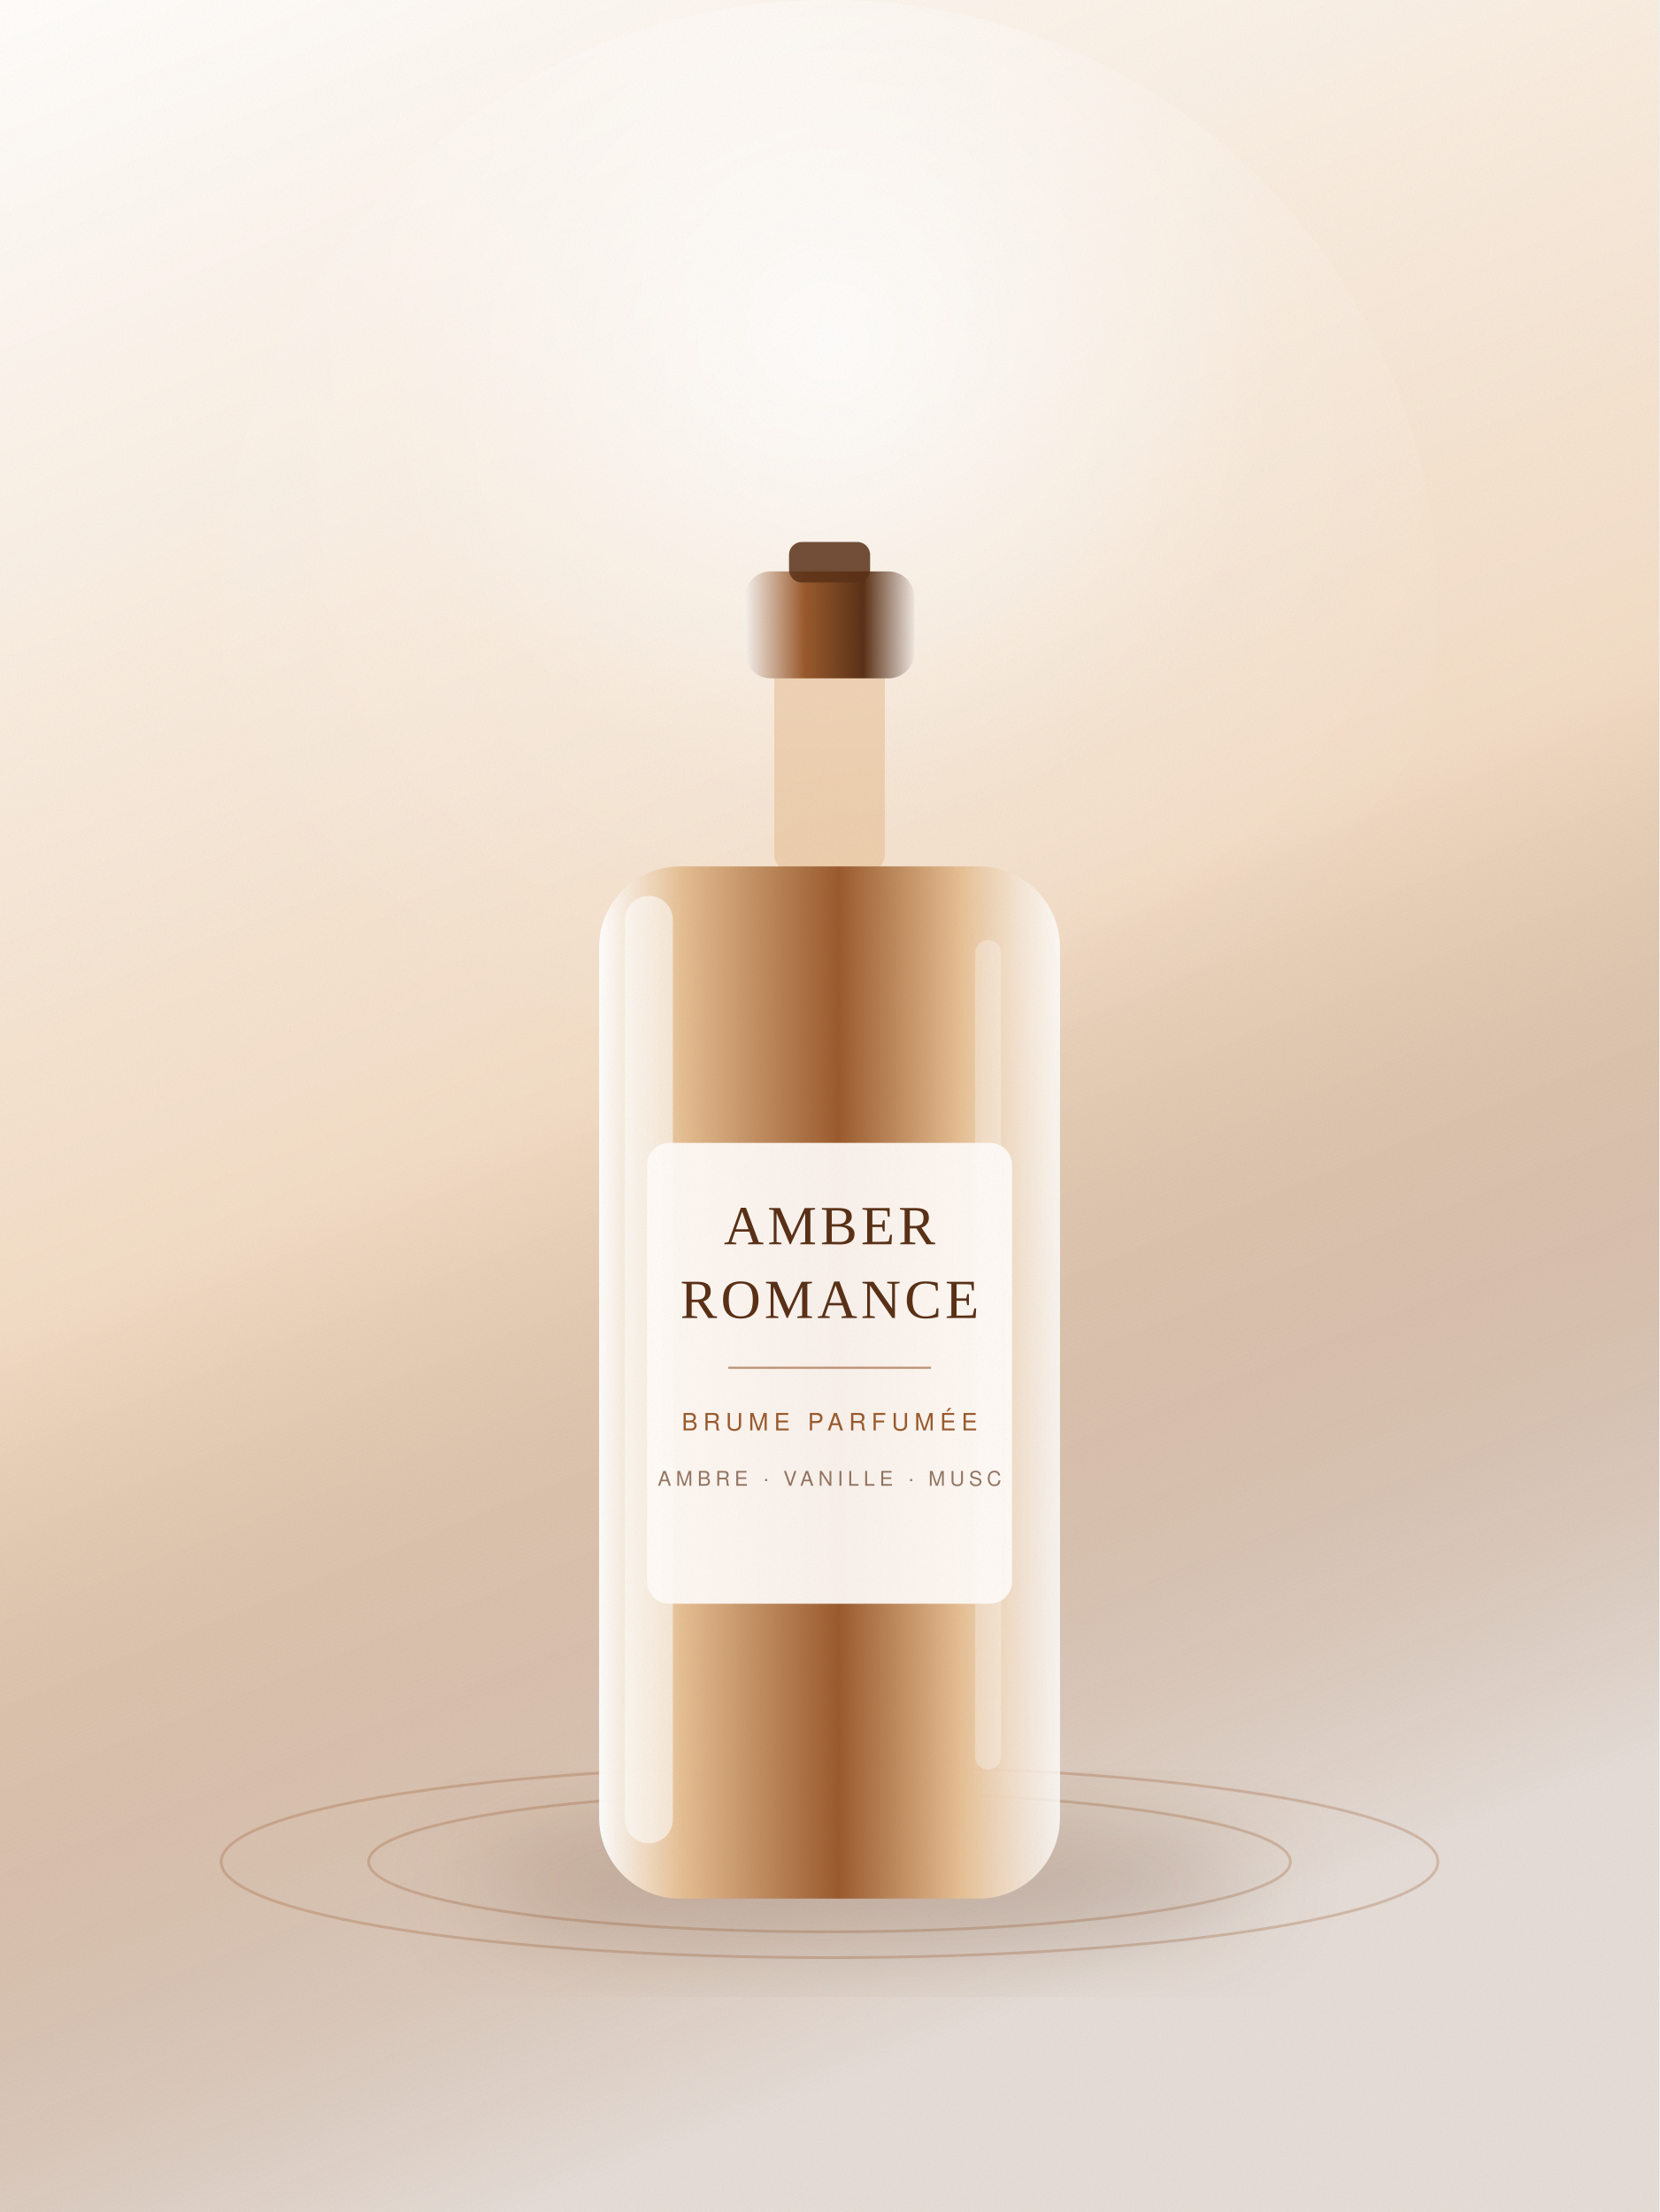
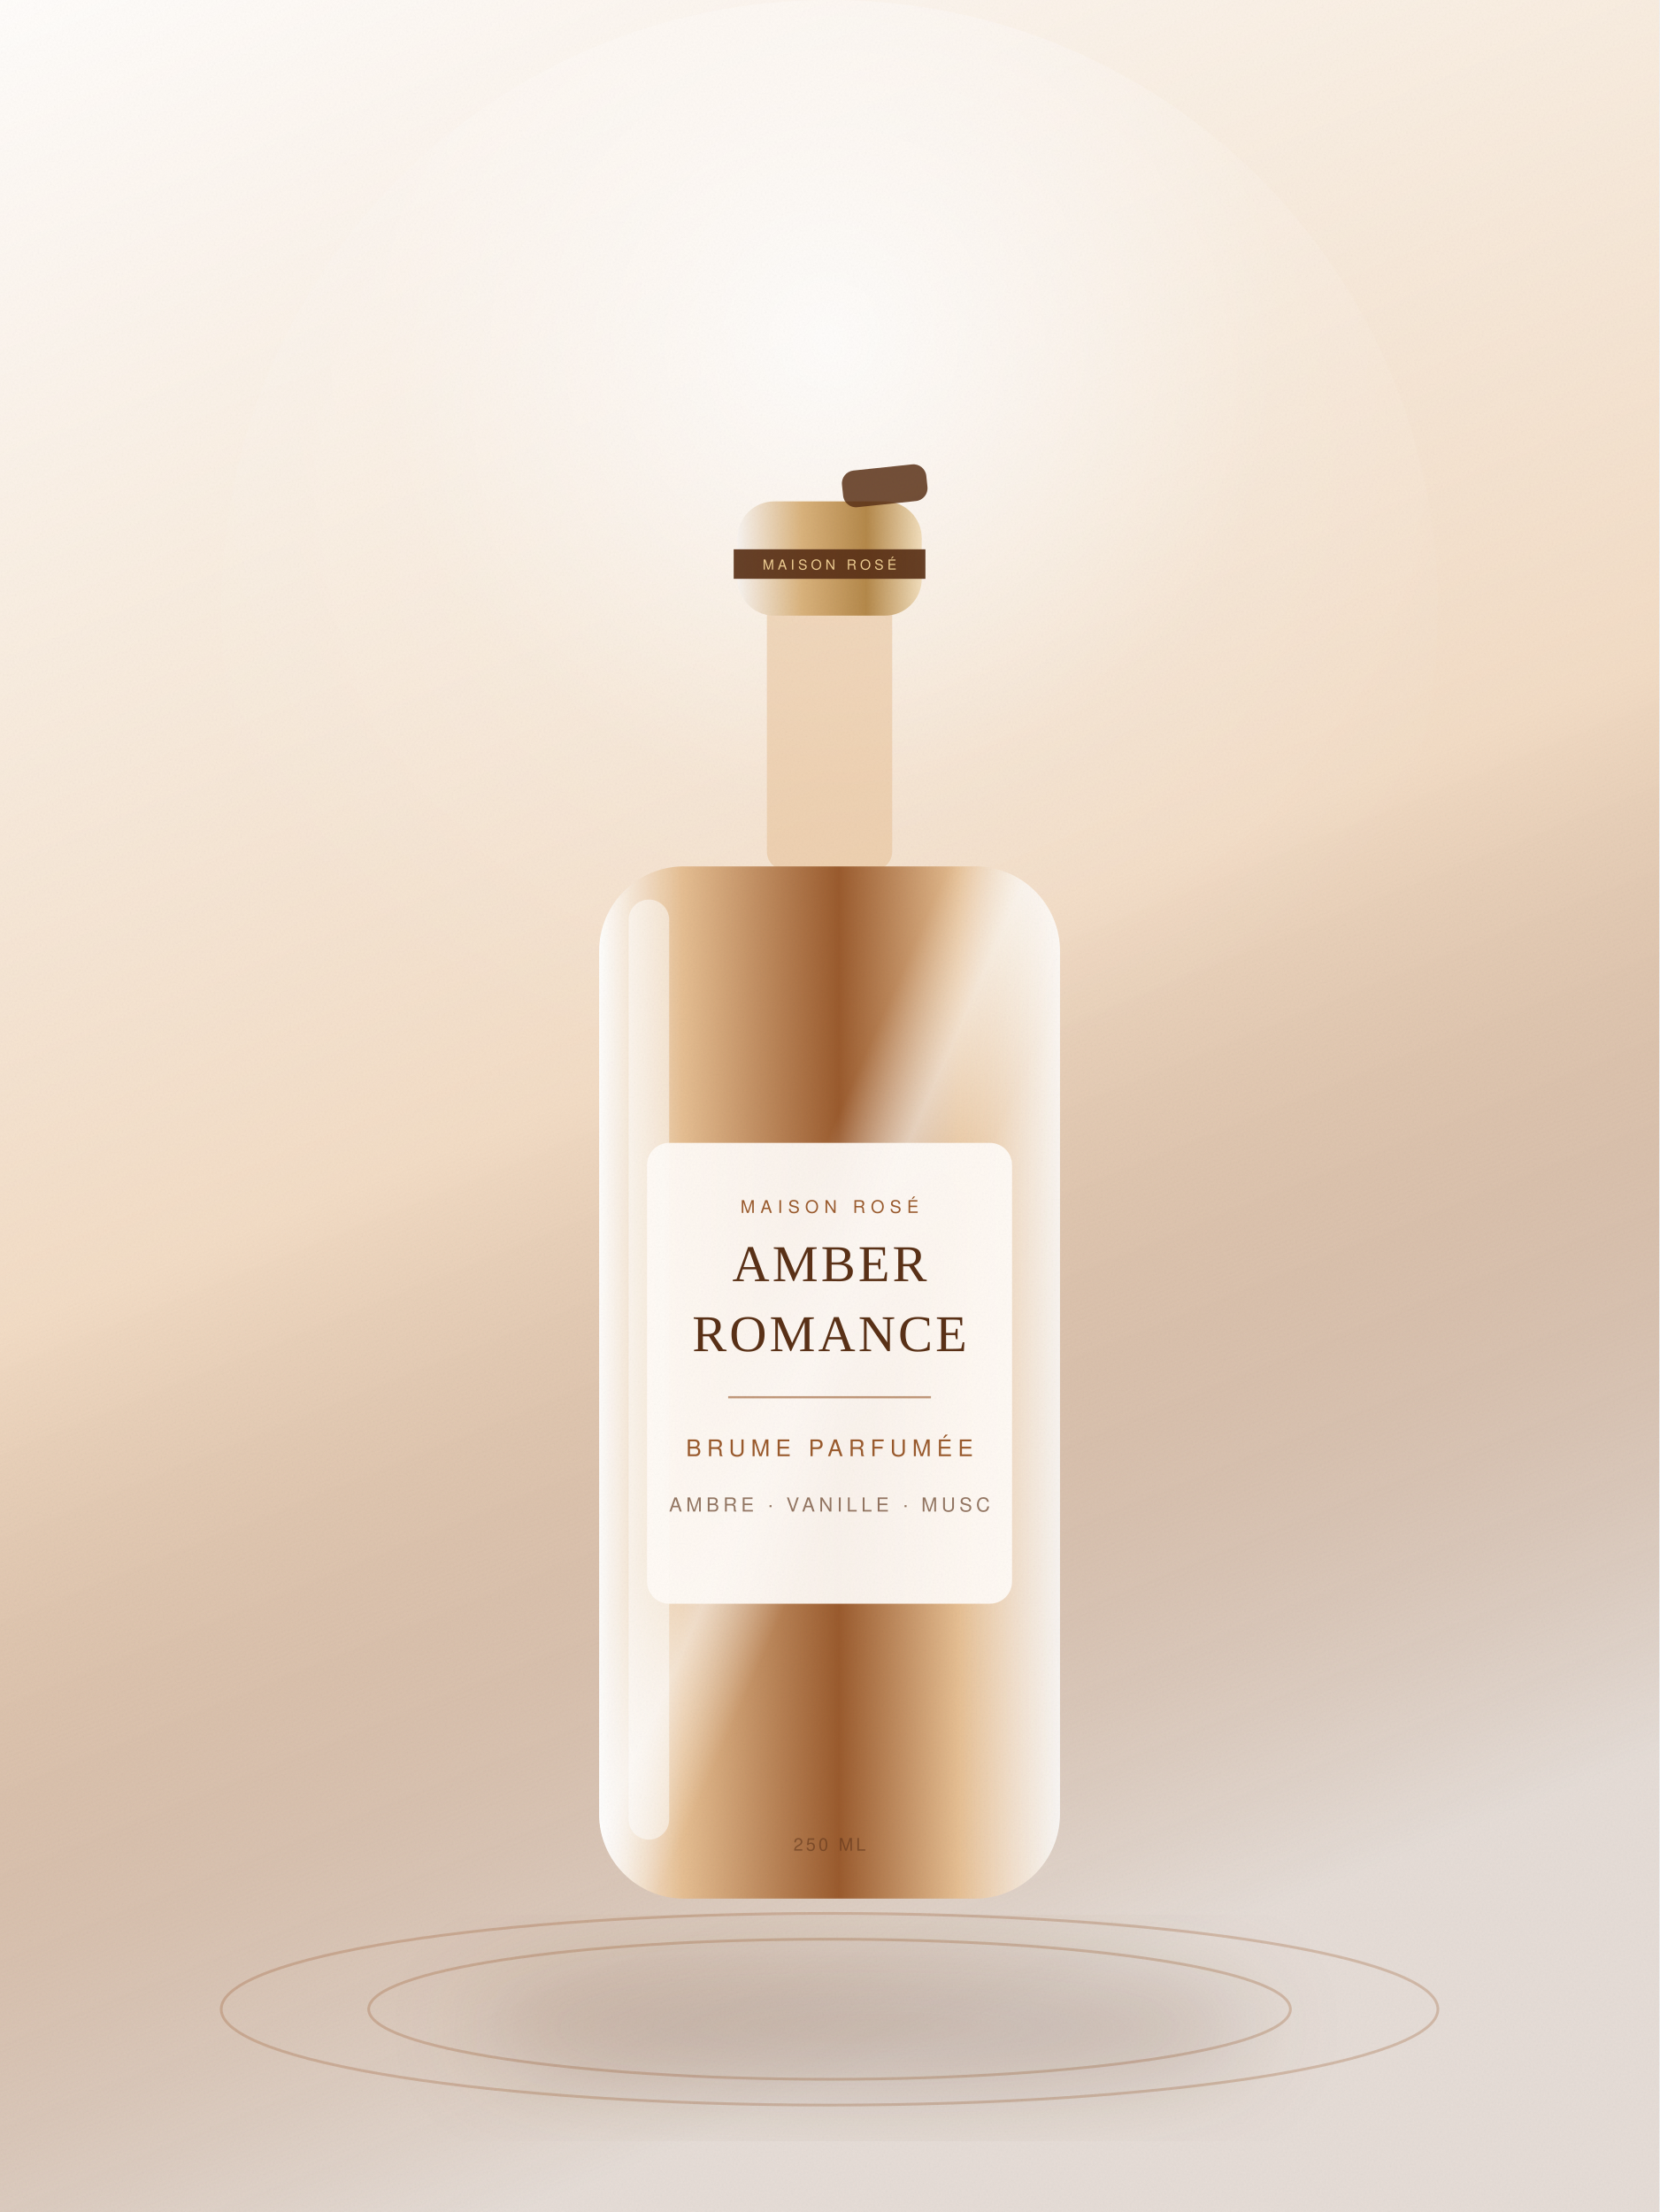
<svg xmlns="http://www.w3.org/2000/svg" viewBox="0 0 900 1200" width="900" height="1200" role="img" aria-label="AMBER ROMANCE">
  <defs>
    <linearGradient id="bggamberromancemist" x1="0" y1="0" x2="0.3" y2="1">
      <stop offset="0%" stop-color="#FFFDFB" />
      <stop offset="55%" stop-color="#F2DCC5" />
      <stop offset="100%" stop-color="#9A5B2E22" />
    </linearGradient>
    <radialGradient id="flashamberromancemist" cx="50%" cy="28%" r="62%">
      <stop offset="0%" stop-color="#ffffff" stop-opacity=".85" />
      <stop offset="60%" stop-color="#ffffff" stop-opacity=".12" />
      <stop offset="100%" stop-color="#ffffff" stop-opacity="0" />
    </radialGradient>
    <linearGradient id="glassamberromancemist" x1="0" y1="0" x2="1" y2="0">
      <stop offset="0%" stop-color="#ffffff" stop-opacity=".95" />
      <stop offset="18%" stop-color="#E5BE92" />
      <stop offset="52%" stop-color="#9A5B2E" />
      <stop offset="78%" stop-color="#E5BE92" />
      <stop offset="100%" stop-color="#ffffff" stop-opacity=".8" />
    </linearGradient>
+     <linearGradient id="metalamberromancemist" x1="0" y1="0" x2="1" y2="1">
+       <stop offset="0%" stop-color="#FFFFFF" stop-opacity=".9" />
+       <stop offset="16%" stop-color="#E5BE92" />
+       <stop offset="48%" stop-color="#9A5B2E" />
+       <stop offset="78%" stop-color="#5A3117" />
+       <stop offset="100%" stop-color="#9A5B2E" />
+     </linearGradient>
    <linearGradient id="capamberromancemist" x1="0" y1="0" x2="1" y2="0">
      <stop offset="0%" stop-color="#F7F2EE" />
-       <stop offset="35%" stop-color="#9A5B2E" />
-       <stop offset="70%" stop-color="#5A3117" />
-       <stop offset="100%" stop-color="#EFE6DF" />
+       <stop offset="35%" stop-color="#D9B27C" />
+       <stop offset="70%" stop-color="#B4884A" />
+       <stop offset="100%" stop-color="#F1DDBB" />
+     </linearGradient>
+     <linearGradient id="capvamberromancemist" x1="0" y1="0" x2="0" y2="1">
+       <stop offset="0%" stop-color="#F1DDBB" />
+       <stop offset="45%" stop-color="#D9B27C" />
+       <stop offset="100%" stop-color="#A87A3E" />
+     </linearGradient>
+     <linearGradient id="sheenamberromancemist" x1="0" y1="0" x2="1" y2="1">
+       <stop offset="0%" stop-color="#ffffff" stop-opacity="0" />
+       <stop offset="38%" stop-color="#ffffff" stop-opacity="0" />
+       <stop offset="47%" stop-color="#ffffff" stop-opacity=".55" />
+       <stop offset="56%" stop-color="#ffffff" stop-opacity="0" />
+       <stop offset="100%" stop-color="#ffffff" stop-opacity="0" />
    </linearGradient>
    <filter id="grainamberromancemist">
      <feTurbulence type="fractalNoise" baseFrequency="0.9" numOctaves="3" stitchTiles="stitch" />
      <feColorMatrix type="saturate" values="0" />
      <feComponentTransfer>
        <feFuncA type="linear" slope="0.13" />
      </feComponentTransfer>
    </filter>
    <filter id="softamberromancemist" x="-40%" y="-40%" width="180%" height="180%">
      <feGaussianBlur stdDeviation="26" />
    </filter>
  </defs>
  <rect width="900" height="1200" fill="url(#bggamberromancemist)" />
  <ellipse cx="450" cy="330" rx="330" ry="330" fill="url(#flashamberromancemist)" />
  <g opacity=".28" fill="none" stroke="#9A5B2E" stroke-width="1.5">
-     <ellipse cx="450" cy="1010" rx="330" ry="52" />
-     <ellipse cx="450" cy="1010" rx="250" ry="38" />
+     <ellipse cx="450" cy="1090" rx="330" ry="52" />
+     <ellipse cx="450" cy="1090" rx="250" ry="38" />
  </g>
-   <ellipse cx="470" cy="1022" rx="212.5" ry="34" fill="#5A3117" opacity=".22" filter="url(#softamberromancemist)" />
+   <ellipse cx="470" cy="1100" rx="212.5" ry="34" fill="#5A3117" opacity=".22" filter="url(#softamberromancemist)" />
  <g>
-     <rect x="420" y="352" width="60" height="120" rx="8" fill="#E5BE92" opacity=".55" />
-     <rect x="404" y="310" width="92" height="58" rx="14" fill="url(#capamberromancemist)" />
-     <rect x="428" y="294" width="44" height="22" rx="7" fill="#5A3117" opacity=".85" />
-     <rect x="325" y="470" width="250" height="560" rx="44" fill="url(#glassamberromancemist)" />
-     <rect x="339" y="486" width="26" height="514" rx="13" fill="#fff" opacity=".55" />
-     <rect x="529" y="510" width="14" height="450" rx="7" fill="#fff" opacity=".3" />
-     <rect x="351" y="620" width="198" height="250" rx="12" fill="#FFFBF7" opacity=".93" />
-     <text x="450" y="675" text-anchor="middle" font-family="Georgia, 'Times New Roman', serif" font-size="30" letter-spacing="2" fill="#5A3117">AMBER</text>
-     <text x="450" y="715" text-anchor="middle" font-family="Georgia, 'Times New Roman', serif" font-size="30" letter-spacing="2" fill="#5A3117">ROMANCE</text>
-     <line x1="395" y1="742" x2="505" y2="742" stroke="#9A5B2E" stroke-width="1.2" opacity=".6" />
-     <text x="450" y="776" text-anchor="middle" font-family="Helvetica, Arial, sans-serif" font-size="13" letter-spacing="3" fill="#9A5B2E">BRUME PARFUMÉE</text>
-     <text x="450" y="806" text-anchor="middle" font-family="Helvetica, Arial, sans-serif" font-size="11" letter-spacing="2.5" fill="#5A3117" opacity=".65">AMBRE · VANILLE · MUSC</text>
+     <rect x="416" y="320" width="68" height="152" rx="10" fill="#E5BE92" opacity=".5" />
+     <rect x="400" y="272" width="100" height="62" rx="20" fill="url(#capamberromancemist)" />
+     <rect x="398" y="298" width="104" height="16" fill="#5A3117" opacity=".92" />
+     <text x="450" y="309" text-anchor="middle" font-family="Helvetica, Arial, sans-serif" font-size="7.5" letter-spacing="2" fill="#EFCE93">MAISON ROSÉ</text>
+     <rect x="456" y="256" width="46" height="20" rx="7" fill="#5A3117" opacity=".85" transform="rotate(-6 456 256)" />
+     <rect x="325" y="470" width="250" height="560" rx="46" fill="url(#glassamberromancemist)" />
+     <rect x="325" y="470" width="250" height="560" rx="46" fill="url(#sheenamberromancemist)" />
+     <rect x="341" y="488" width="22" height="510" rx="11" fill="#fff" opacity=".5" />
+     <rect x="351" y="620" width="198" height="250" rx="12" fill="#FFFBF7" opacity=".94" />
+     <text x="450" y="658" text-anchor="middle" font-family="Helvetica, Arial, sans-serif" font-size="9.5" letter-spacing="3" fill="#9A5B2E">MAISON ROSÉ</text>
+     <text x="450" y="695" text-anchor="middle" font-family="Georgia, 'Times New Roman', serif" font-size="28" letter-spacing="1.5" fill="#5A3117">AMBER</text>
+     <text x="450" y="733" text-anchor="middle" font-family="Georgia, 'Times New Roman', serif" font-size="28" letter-spacing="1.5" fill="#5A3117">ROMANCE</text>
+     <line x1="395" y1="758" x2="505" y2="758" stroke="#9A5B2E" stroke-width="1.2" opacity=".6" />
+     <text x="450" y="790" text-anchor="middle" font-family="Helvetica, Arial, sans-serif" font-size="12.5" letter-spacing="3" fill="#9A5B2E">BRUME PARFUMÉE</text>
+     <text x="450" y="820" text-anchor="middle" font-family="Helvetica, Arial, sans-serif" font-size="10.5" letter-spacing="2.2" fill="#5A3117" opacity=".65">AMBRE · VANILLE · MUSC</text>
+     <text x="450" y="1004" text-anchor="middle" font-family="Helvetica, Arial, sans-serif" font-size="9.5" letter-spacing="1.5" fill="#5A3117" opacity=".55">250 ML</text>
  </g>
  <rect width="900" height="1200" filter="url(#grainamberromancemist)" opacity=".5" style="mix-blend-mode:multiply" />
</svg>
